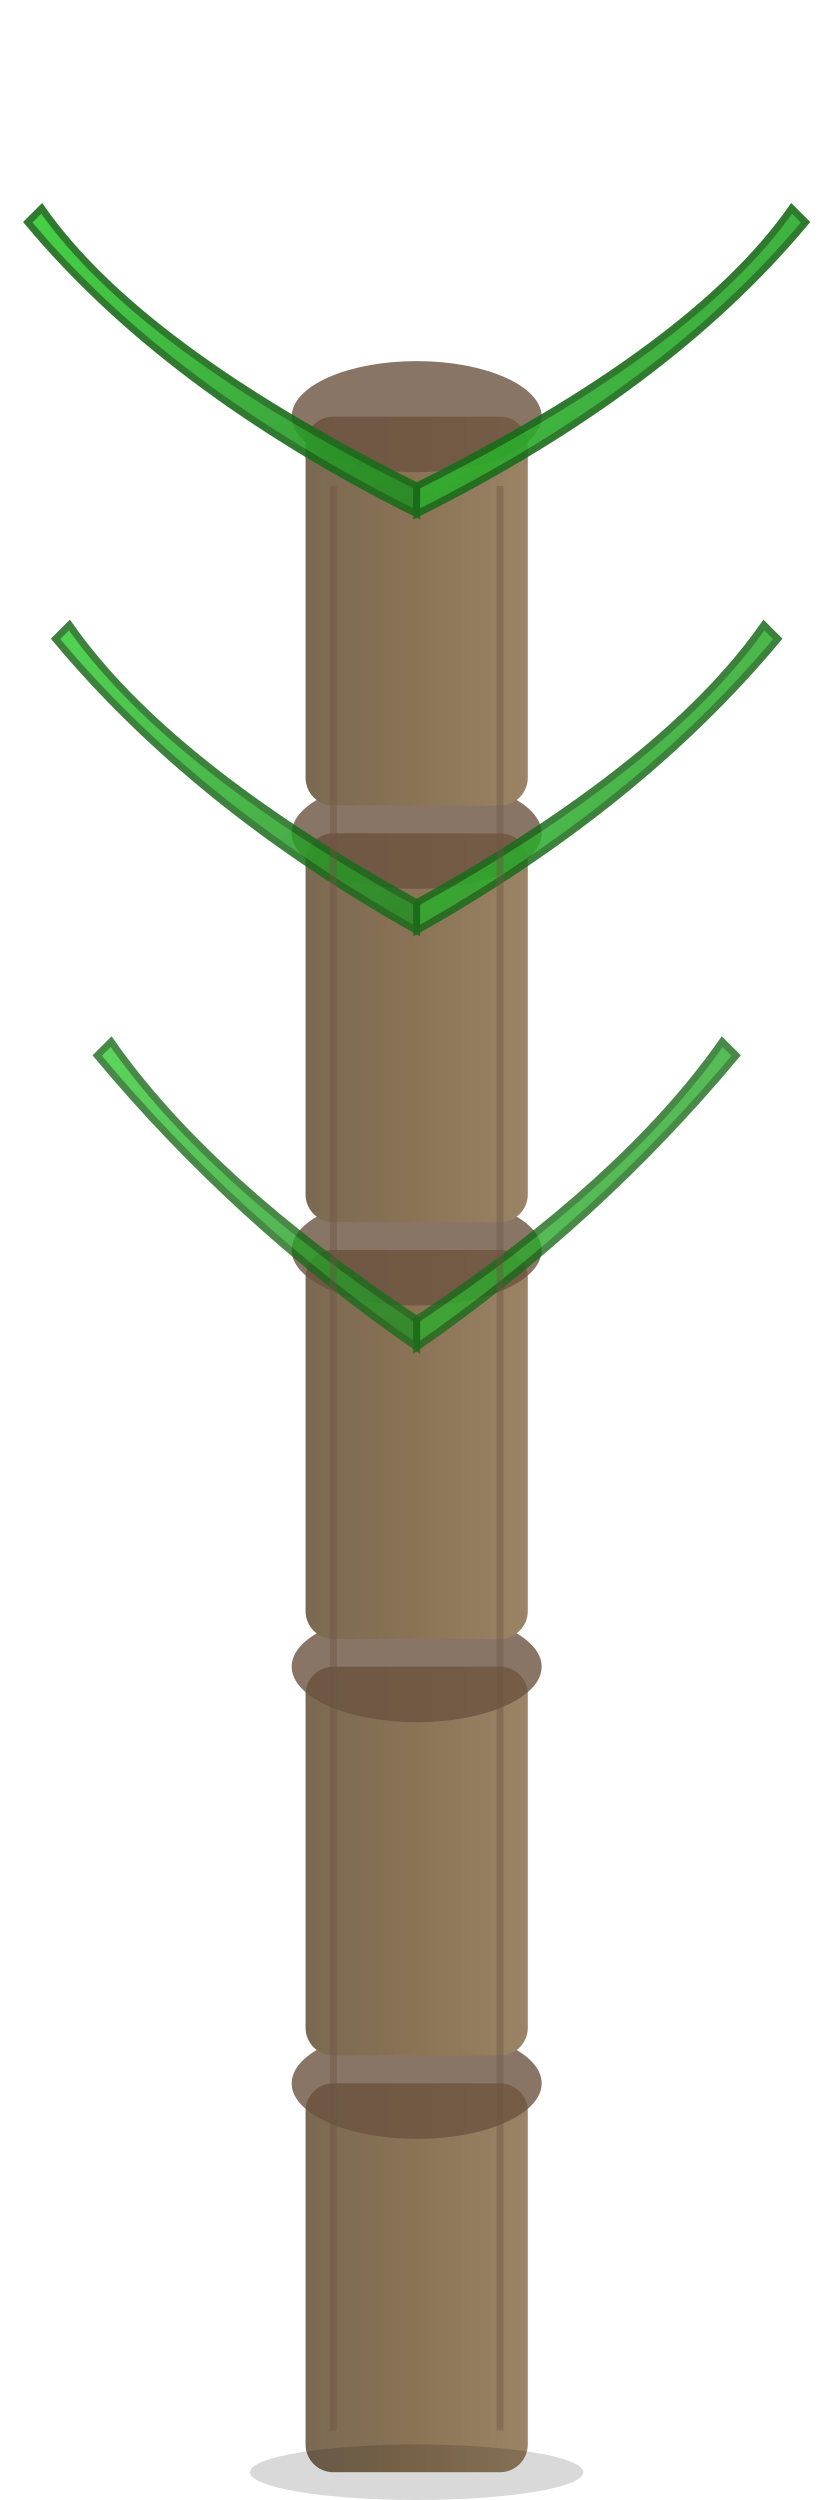
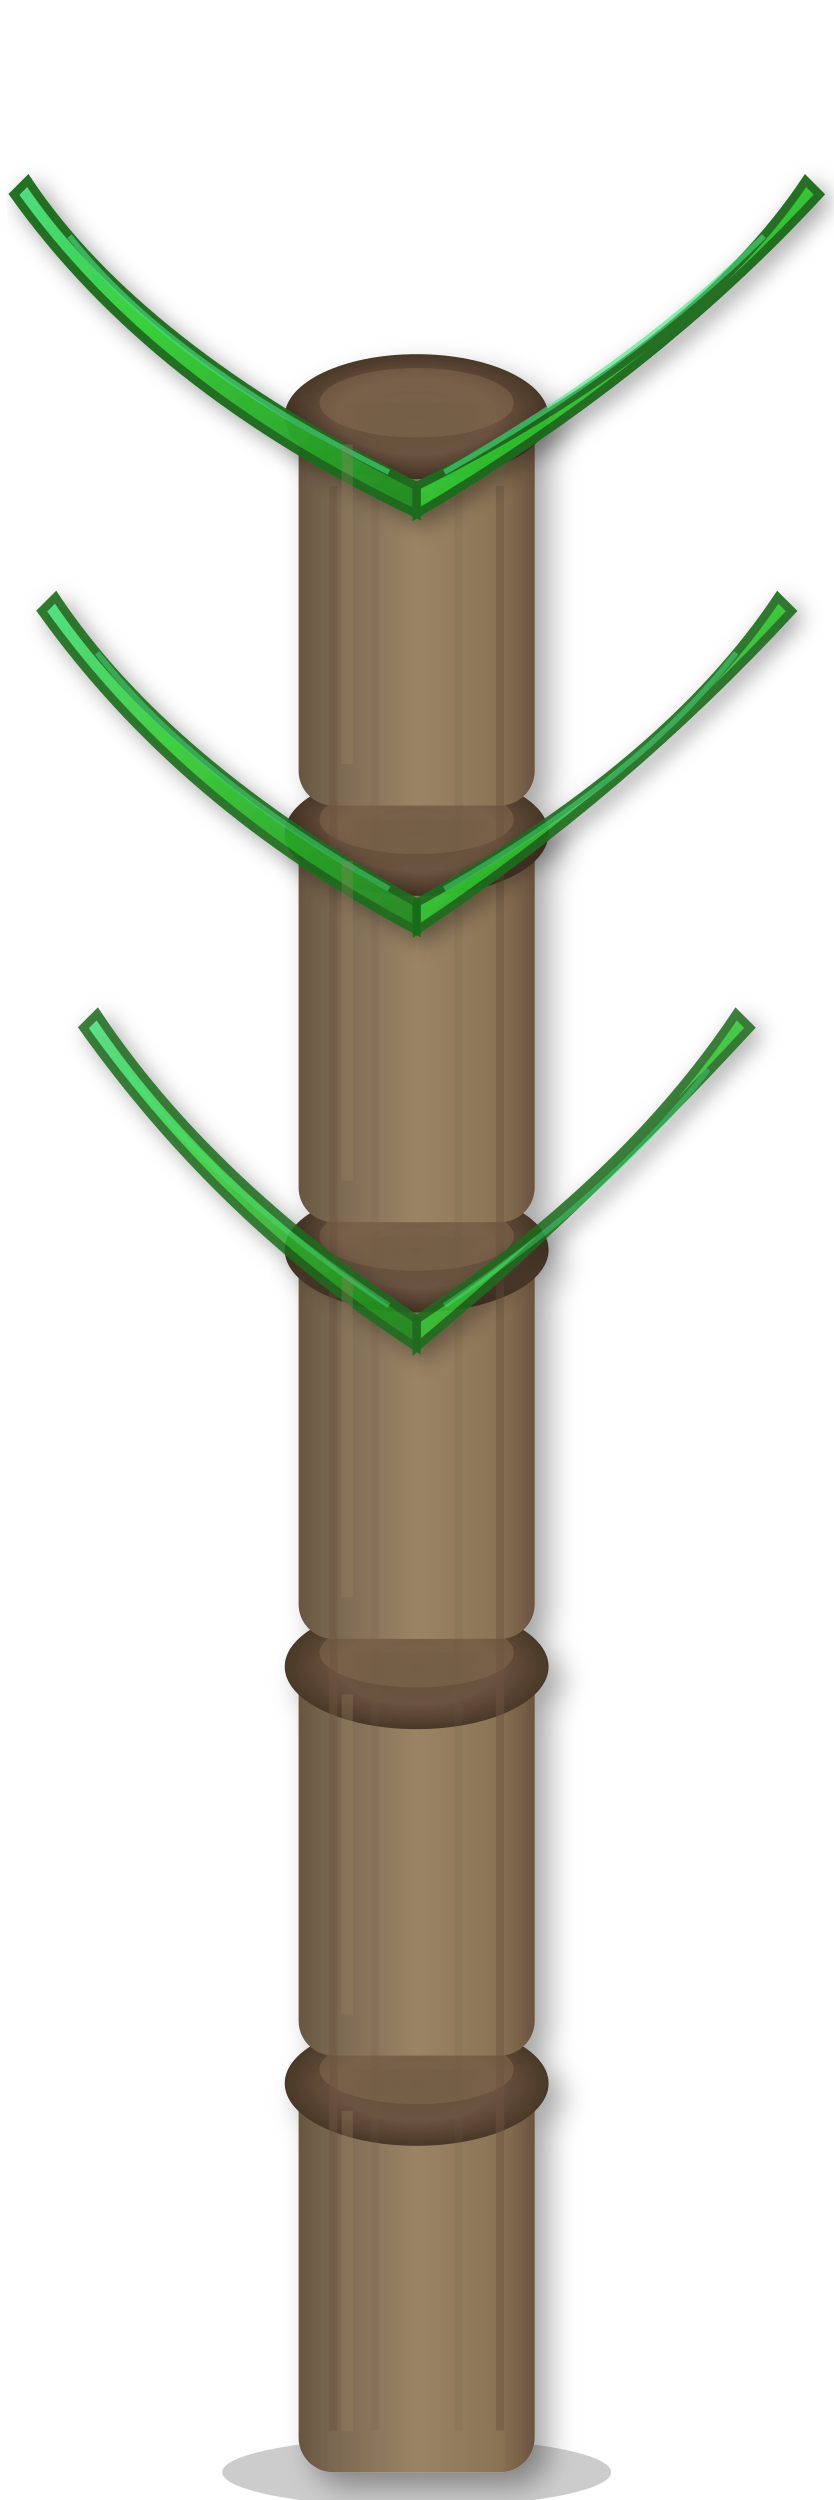
- <svg xmlns="http://www.w3.org/2000/svg" viewBox="0 0 60 180">
+ <svg xmlns="http://www.w3.org/2000/svg" viewBox="0 0 60 180" aria-labelledby="sugarcaneTitle sugarcaneDesc" role="img">
  <defs>
-     <linearGradient id="a" x1="0%" x2="100%" y1="0%" y2="0%">
-       <stop offset="0%" style="stop-color:#7a6952;stop-opacity:1" />
-       <stop offset="50%" style="stop-color:#8b7355;stop-opacity:1" />
-       <stop offset="100%" style="stop-color:#9b8465;stop-opacity:1" />
+     <linearGradient id="stalkGradient" x1="0%" x2="100%" y1="0%" y2="0%">
+       <stop offset="0%" style="stop-color:#685640;stop-opacity:1" />
+       <stop offset="15%" style="stop-color:#7a6952;stop-opacity:1" />
+       <stop offset="50%" style="stop-color:#9b8465;stop-opacity:1" />
+       <stop offset="85%" style="stop-color:#8b7355;stop-opacity:1" />
+       <stop offset="100%" style="stop-color:#6b5340;stop-opacity:1" />
    </linearGradient>
-     <linearGradient id="b" x1="0%" x2="100%" y1="0%" y2="100%">
-       <stop offset="0%" style="stop-color:#32cd32;stop-opacity:1" />
+     <radialGradient id="nodeGradient" cx="50%" cy="50%" r="50%">
+       <stop offset="0%" style="stop-color:#5d4a36;stop-opacity:0.9" />
+       <stop offset="60%" style="stop-color:#6b5340;stop-opacity:1" />
+       <stop offset="100%" style="stop-color:#4a3828;stop-opacity:1" />
+     </radialGradient>
+     <linearGradient id="leafGradient" x1="0%" x2="100%" y1="0%" y2="100%">
+       <stop offset="0%" style="stop-color:#4ade80;stop-opacity:1" />
+       <stop offset="40%" style="stop-color:#32cd32;stop-opacity:1" />
      <stop offset="100%" style="stop-color:#228b22;stop-opacity:1" />
    </linearGradient>
+     <filter id="segmentShadow" x="-30%" y="-30%" width="160%" height="160%">
+       <feGaussianBlur in="SourceAlpha" stdDeviation="1" result="blur" />
+       <feOffset in="blur" dx="1" dy="1" result="offsetBlur" />
+       <feComponentTransfer in="offsetBlur" result="shadow">
+         <feFuncA type="linear" slope="0.35" />
+       </feComponentTransfer>
+       <feMerge>
+         <feMergeNode in="shadow" />
+         <feMergeNode in="SourceGraphic" />
+       </feMerge>
+     </filter>
+     <filter id="leafShadow" x="-20%" y="-20%" width="140%" height="140%">
+       <feGaussianBlur in="SourceAlpha" stdDeviation="0.8" result="blur" />
+       <feOffset in="blur" dx="0.5" dy="0.5" result="offsetBlur" />
+       <feComponentTransfer in="offsetBlur" result="shadow">
+         <feFuncA type="linear" slope="0.4" />
+       </feComponentTransfer>
+       <feMerge>
+         <feMergeNode in="shadow" />
+         <feMergeNode in="SourceGraphic" />
+       </feMerge>
+     </filter>
  </defs>
-   <rect width="16" height="28" x="22" y="150" fill="url(#a)" rx="2" />
-   <ellipse cx="30" cy="150" fill="#6b5340" opacity=".8" rx="9" ry="4" />
-   <rect width="16" height="28" x="22" y="120" fill="url(#a)" rx="2" />
-   <ellipse cx="30" cy="120" fill="#6b5340" opacity=".8" rx="9" ry="4" />
-   <rect width="16" height="28" x="22" y="90" fill="url(#a)" rx="2" />
-   <ellipse cx="30" cy="90" fill="#6b5340" opacity=".8" rx="9" ry="4" />
-   <rect width="16" height="28" x="22" y="60" fill="url(#a)" rx="2" />
-   <ellipse cx="30" cy="60" fill="#6b5340" opacity=".8" rx="9" ry="4" />
-   <rect width="16" height="28" x="22" y="30" fill="url(#a)" rx="2" />
-   <ellipse cx="30" cy="30" fill="#6b5340" opacity=".8" rx="9" ry="4" />
-   <path fill="url(#b)" stroke="#1a6b1a" stroke-width=".5" d="M30 35Q10 25 3 15l-1 1q10 12 28 21Z" opacity=".9" />
-   <path fill="url(#b)" stroke="#1a6b1a" stroke-width=".5" d="M30 35q20-10 27-20l1 1Q48 28 30 37Z" opacity=".9" />
-   <path fill="url(#b)" stroke="#1a6b1a" stroke-width=".5" d="M30 65Q12 55 5 45l-1 1q10 12 26 21Z" opacity=".85" />
-   <path fill="url(#b)" stroke="#1a6b1a" stroke-width=".5" d="M30 65q18-10 25-20l1 1Q46 58 30 67Z" opacity=".85" />
-   <path fill="url(#b)" stroke="#1a6b1a" stroke-width=".5" d="M30 95Q15 85 8 75l-1 1q10 12 23 21Z" opacity=".8" />
-   <path fill="url(#b)" stroke="#1a6b1a" stroke-width=".5" d="M30 95q15-10 22-20l1 1Q43 88 30 97Z" opacity=".8" />
-   <path stroke="#6b5340" stroke-width=".5" d="M24 35v140M36 35v140" opacity=".4" />
-   <ellipse cx="30" cy="178" opacity=".15" rx="12" ry="2" />
+   <ellipse cx="30" cy="178" fill="#000" opacity="0.2" rx="14" ry="2.5" />
+   <g filter="url(#segmentShadow)">
+     <rect width="17" height="29" x="21.5" y="149" fill="url(#stalkGradient)" rx="2.5" />
+     <ellipse cx="30" cy="150" fill="url(#nodeGradient)" rx="9.5" ry="4.5" />
+     <ellipse cx="30" cy="149" fill="#8b7355" opacity="0.4" rx="7" ry="2.5" />
+     <rect width="17" height="29" x="21.5" y="119" fill="url(#stalkGradient)" rx="2.5" />
+     <ellipse cx="30" cy="120" fill="url(#nodeGradient)" rx="9.5" ry="4.5" />
+     <ellipse cx="30" cy="119" fill="#8b7355" opacity="0.4" rx="7" ry="2.5" />
+     <rect width="17" height="29" x="21.5" y="89" fill="url(#stalkGradient)" rx="2.5" />
+     <ellipse cx="30" cy="90" fill="url(#nodeGradient)" rx="9.5" ry="4.5" />
+     <ellipse cx="30" cy="89" fill="#8b7355" opacity="0.4" rx="7" ry="2.5" />
+     <rect width="17" height="29" x="21.5" y="59" fill="url(#stalkGradient)" rx="2.5" />
+     <ellipse cx="30" cy="60" fill="url(#nodeGradient)" rx="9.5" ry="4.5" />
+     <ellipse cx="30" cy="59" fill="#8b7355" opacity="0.4" rx="7" ry="2.5" />
+     <rect width="17" height="29" x="21.5" y="29" fill="url(#stalkGradient)" rx="2.5" />
+     <ellipse cx="30" cy="30" fill="url(#nodeGradient)" rx="9.5" ry="4.5" />
+     <ellipse cx="30" cy="29" fill="#8b7355" opacity="0.4" rx="7" ry="2.5" />
+   </g>
+   <g stroke="#6b5340" stroke-width="0.6" opacity="0.5">
+     <path d="M24 35v140" />
+     <path d="M27 35v140" opacity="0.3" />
+     <path d="M33 35v140" opacity="0.3" />
+     <path d="M36 35v140" />
+   </g>
+   <g filter="url(#leafShadow)">
+     <path fill="url(#leafGradient)" stroke="#1a6b1a" stroke-width="0.6" d="M30 35Q10 25 2 13l-1 1q10 14 29 23Z" opacity="0.95" />
+     <path fill="none" stroke="#4ade80" stroke-width="0.4" d="M28 34Q12 26 5 17" opacity="0.6" />
+     <path fill="url(#leafGradient)" stroke="#1a6b1a" stroke-width="0.6" d="M30 35q20-10 28-22l1 1Q47 27 30 37Z" opacity="0.95" />
+     <path fill="none" stroke="#4ade80" stroke-width="0.4" d="M32 34q14-8 23-17" opacity="0.6" />
+     <path fill="url(#leafGradient)" stroke="#1a6b1a" stroke-width="0.6" d="M30 65Q12 55 4 43l-1 1q10 14 27 23Z" opacity="0.9" />
+     <path fill="none" stroke="#4ade80" stroke-width="0.4" d="M28 64Q14 56 7 47" opacity="0.5" />
+     <path fill="url(#leafGradient)" stroke="#1a6b1a" stroke-width="0.6" d="M30 65q18-10 26-22l1 1Q45 57 30 67Z" opacity="0.9" />
+     <path fill="none" stroke="#4ade80" stroke-width="0.4" d="M32 64q14-8 21-17" opacity="0.5" />
+     <path fill="url(#leafGradient)" stroke="#1a6b1a" stroke-width="0.6" d="M30 95Q15 85 7 73l-1 1q10 14 24 23Z" opacity="0.85" />
+     <path fill="none" stroke="#4ade80" stroke-width="0.4" d="M28 94Q16 86 9 77" opacity="0.4" />
+     <path fill="url(#leafGradient)" stroke="#1a6b1a" stroke-width="0.6" d="M30 95q15-10 23-22l1 1Q42 87 30 97Z" opacity="0.85" />
+     <path fill="none" stroke="#4ade80" stroke-width="0.4" d="M32 94q12-8 19-17" opacity="0.4" />
+   </g>
+   <g stroke="#9b8465" stroke-width="0.8" opacity="0.3">
+     <line x1="25" x2="25" y1="152" y2="175" />
+     <line x1="25" x2="25" y1="122" y2="145" />
+     <line x1="25" x2="25" y1="92" y2="115" />
+     <line x1="25" x2="25" y1="62" y2="85" />
+     <line x1="25" x2="25" y1="32" y2="55" />
+   </g>
</svg>
